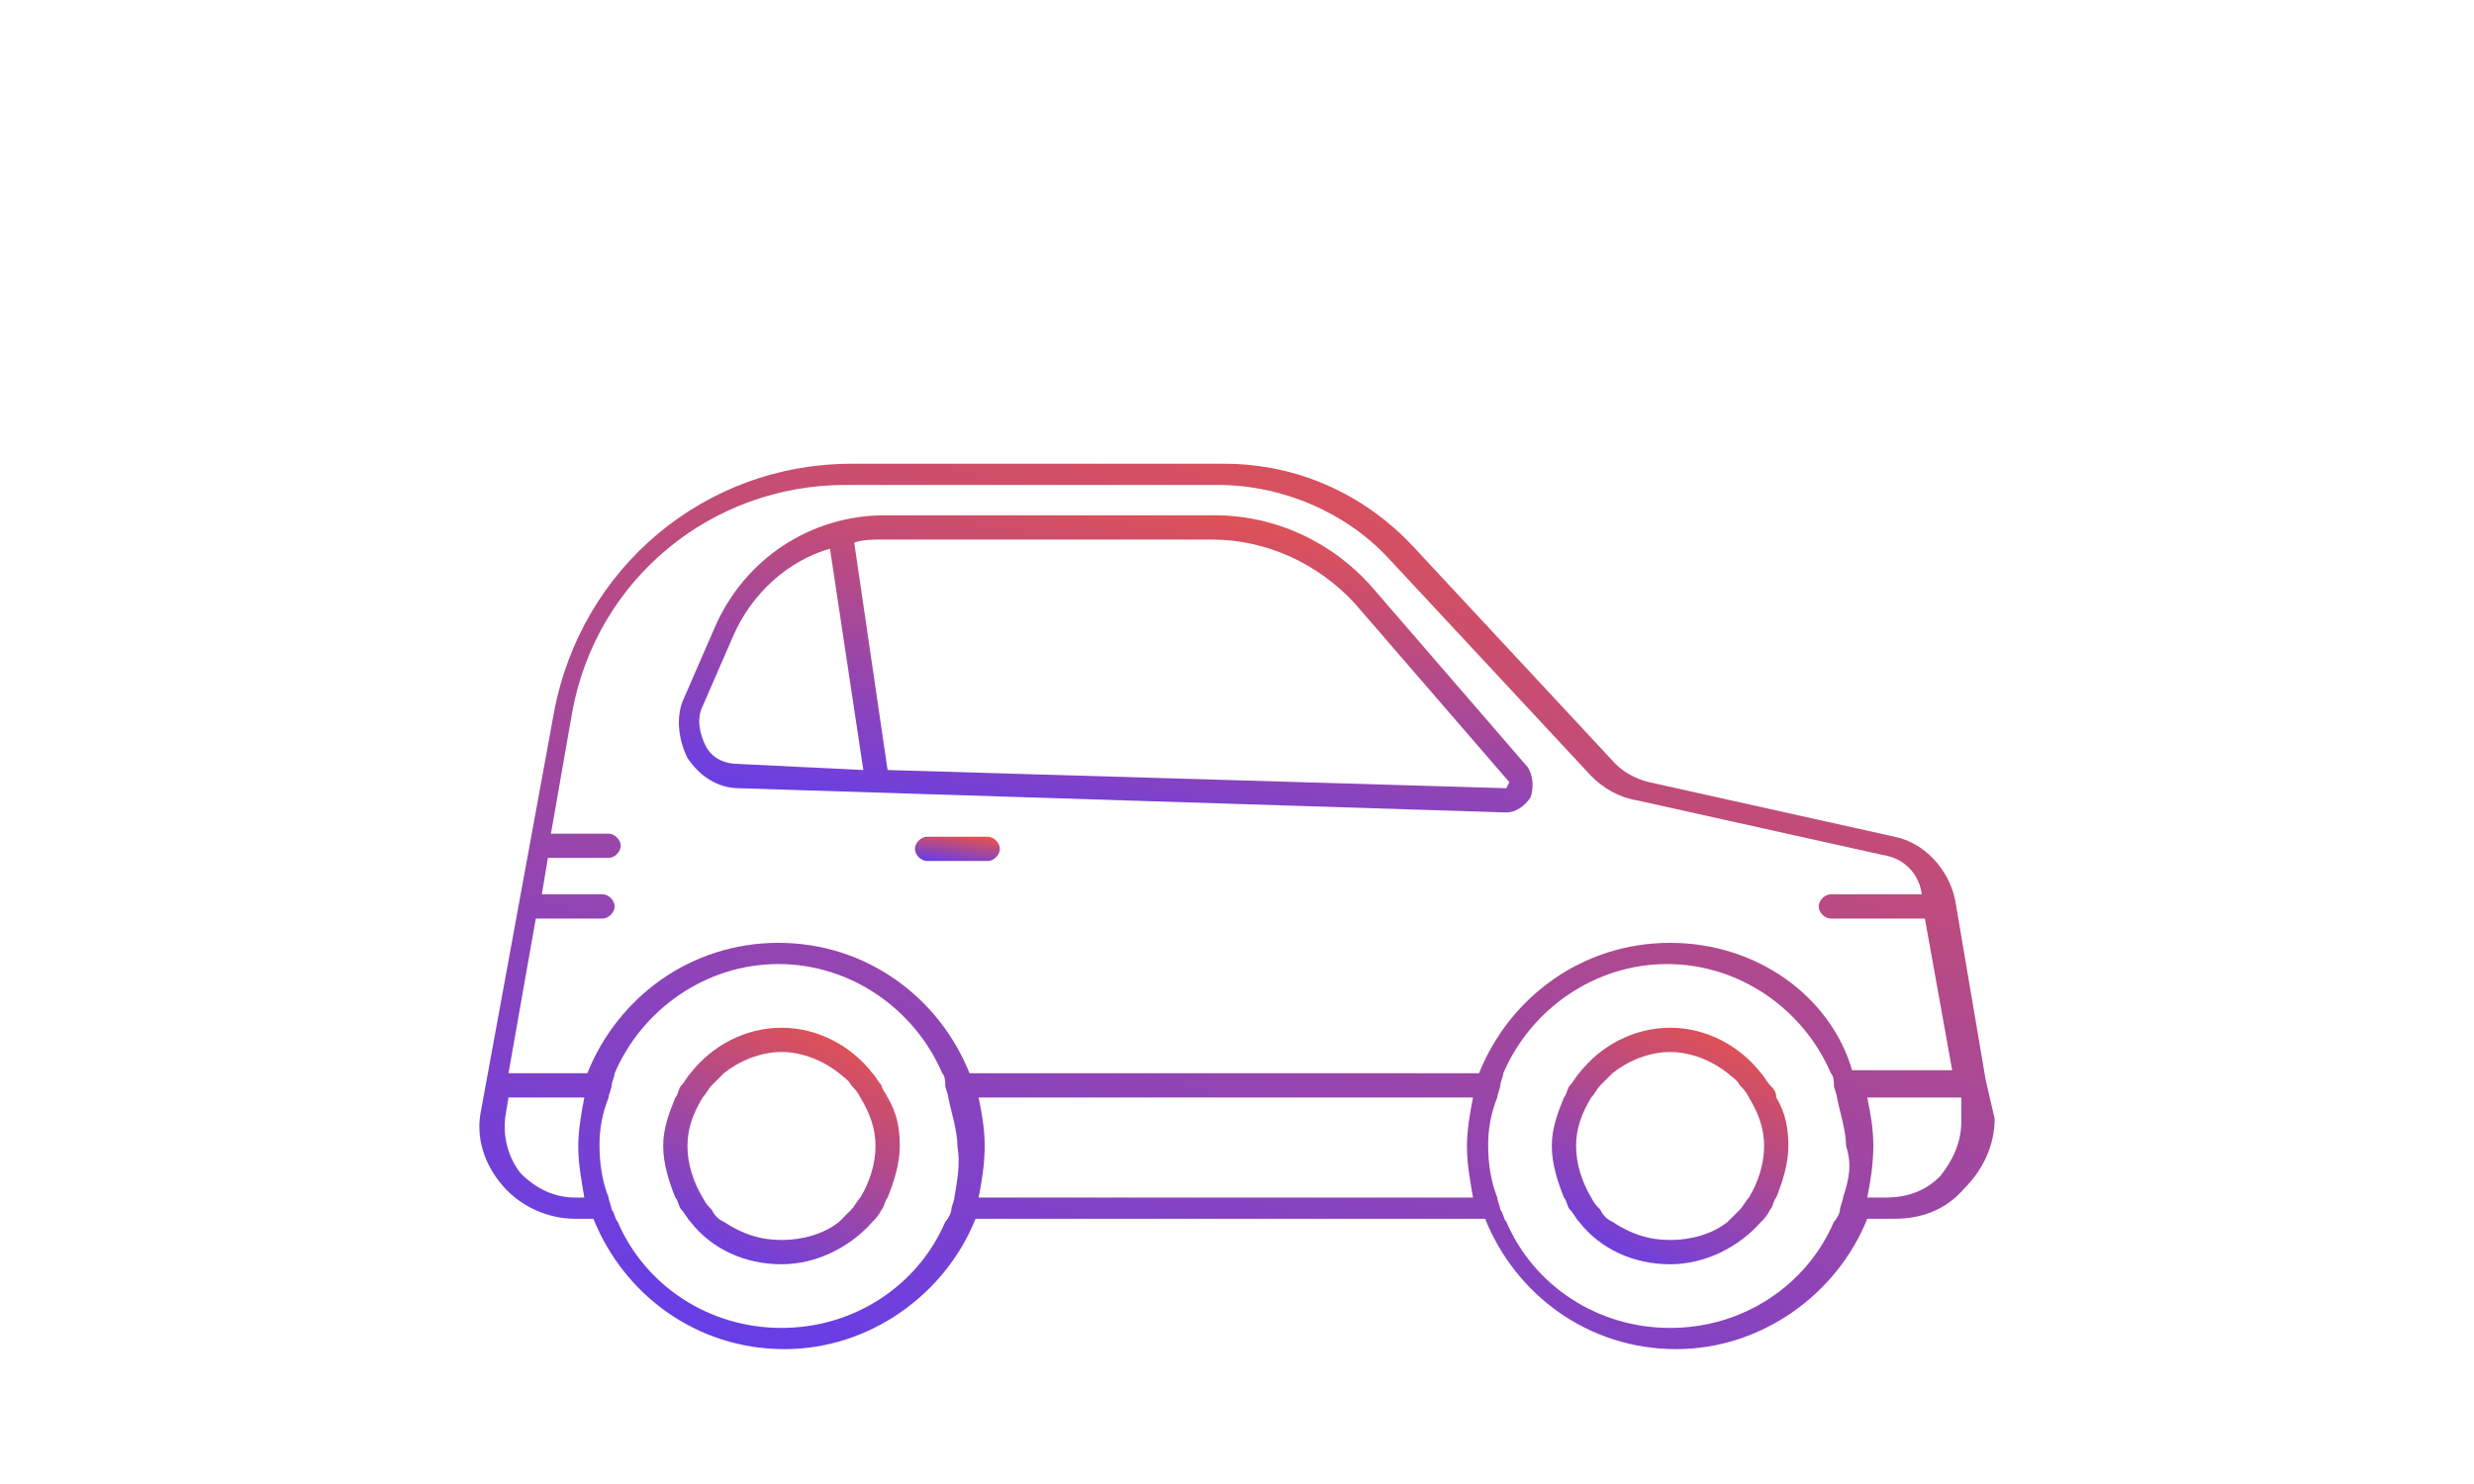
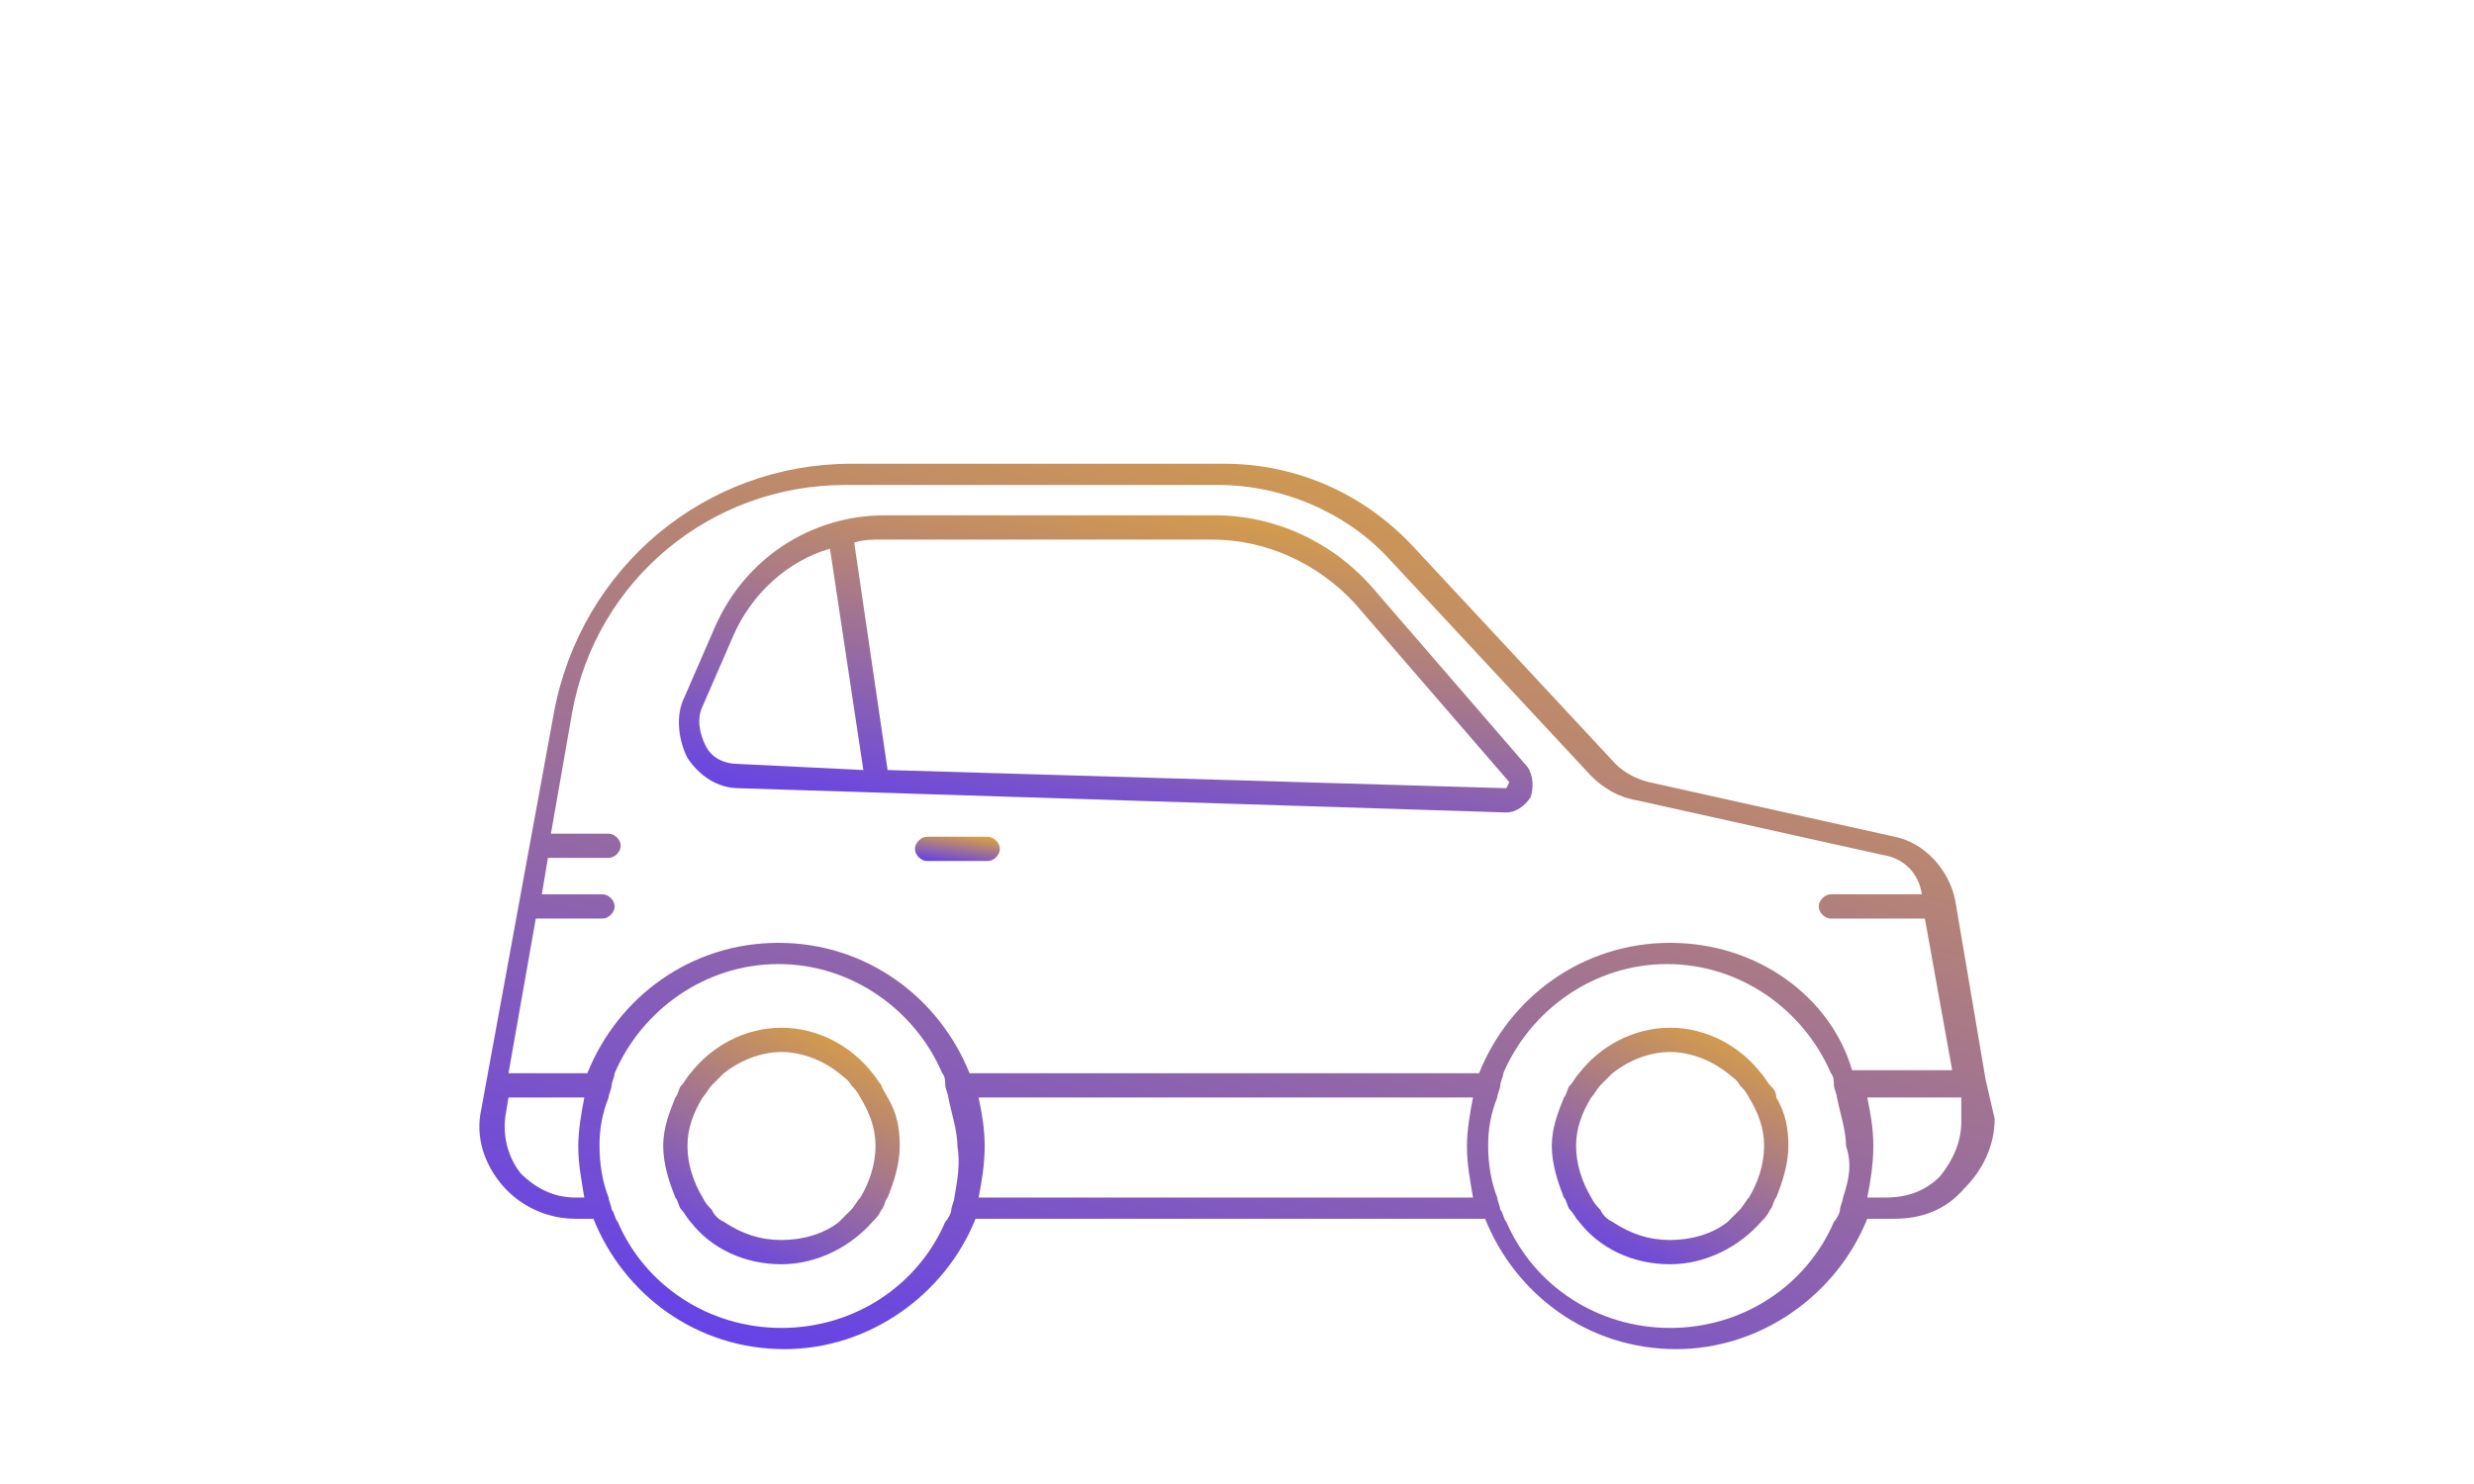
<svg xmlns="http://www.w3.org/2000/svg" xmlns:xlink="http://www.w3.org/1999/xlink" width="160" height="96" fill="none">
  <path d="M128.412 69.819l-1.962-11.573c-.392-1.962-1.961-3.727-3.923-4.119l-15.888-3.531c-.785-.196-1.569-.588-2.158-1.177L91.339 35.296C88.201 31.962 83.886 30 79.178 30H55.051c-9.415 0-17.458 6.669-19.223 16.084L31.121 71.78c-.392 1.765.196 3.531 1.373 4.904s2.942 2.158 4.707 2.158h1.177c1.962 4.904 6.669 8.434 12.358 8.434 5.492 0 10.396-3.531 12.357-8.434h32.953c1.962 4.904 6.669 8.434 12.357 8.434 5.492 0 10.396-3.531 12.358-8.434h1.765c1.765 0 3.335-.588 4.511-1.962 1.177-1.177 1.962-2.746 1.962-4.511l-.588-2.55zm-91.21 7.65c-1.373 0-2.55-.588-3.531-1.569-.785-.981-1.177-2.354-.981-3.727l.196-1.177h4.904c-.196.981-.392 2.158-.392 3.138 0 1.177.196 2.158.392 3.335h-.589zm24.519 0c0 .196-.196.588-.196.785s-.196.588-.392.785c-1.765 4.119-5.884 6.865-10.592 6.865s-8.827-2.746-10.592-6.865c-.196-.196-.196-.588-.392-.785 0-.196-.196-.588-.196-.785-.392-.981-.589-2.158-.589-3.335a8.13 8.13 0 0 1 .589-3.138c0-.196.196-.588.196-.785s.196-.588.196-.785c1.765-4.119 5.884-7.061 10.592-7.061s8.827 2.942 10.592 7.061c.196.196.196.589.196.785s.196.588.196.785c.196.981.589 2.158.589 3.138.196 1.177 0 2.158-.196 3.335zm1.569 0c.196-.981.392-2.158.392-3.335s-.196-2.158-.392-3.138h31.973c-.196.981-.392 2.158-.392 3.138 0 1.177.196 2.158.392 3.335H63.29zm55.902 0c0 .196-.196.588-.196.785s-.196.588-.392.785c-1.765 4.119-5.884 6.865-10.592 6.865s-8.827-2.746-10.592-6.865c-.196-.196-.196-.588-.392-.785 0-.196-.196-.588-.196-.785-.392-.981-.588-2.158-.588-3.335a8.13 8.13 0 0 1 .588-3.138c0-.196.196-.588.196-.785s.196-.588.196-.785c1.765-4.119 5.884-7.061 10.592-7.061s8.827 2.942 10.592 7.061c.196.196.196.589.196.785s.196.588.196.785c.196.981.589 2.158.589 3.138.392 1.177.196 2.158-.197 3.335zm-11.18-16.477c-5.688 0-10.396 3.531-12.358 8.434H62.701c-1.962-4.904-6.669-8.434-12.358-8.434s-10.396 3.531-12.357 8.434h-5.1l1.765-10.004h4.315c.392 0 .785-.392.785-.785s-.392-.785-.785-.785h-3.923l.392-2.354h3.923c.392 0 .785-.392.785-.784s-.392-.785-.785-.785h-3.727l1.373-7.846c1.569-8.631 9.023-14.711 17.654-14.711h24.126c4.119 0 8.238 1.765 10.984 4.708l13.142 14.123c.785.785 1.765 1.373 2.942 1.569l15.889 3.531c1.373.196 2.353 1.177 2.549 2.55h-5.884c-.392 0-.785.392-.785.785s.393.785.785.785h6.081l1.765 9.807h-6.473c-1.373-4.708-6.081-8.238-11.769-8.238zm18.83 11.573c0 1.373-.588 2.55-1.373 3.531-.98.981-2.157 1.373-3.53 1.373h-1.177c.196-.981.392-2.158.392-3.335s-.196-2.158-.392-3.138h6.08v1.569z" fill="url(#A)" />
  <path d="M63.88 54.129h-3.923c-.392 0-.785.392-.785.785s.392.785.785.785h3.923c.392 0 .785-.392.785-.785s-.392-.785-.785-.785z" fill="url(#B)" />
  <path d="M114.482 70.211c-.196-.196-.392-.588-.588-.785-1.373-1.765-3.531-2.942-5.885-2.942s-4.511 1.177-5.884 2.942c-.196.196-.393.589-.589.785s-.196.588-.392.785c-.392.981-.785 1.962-.785 3.138s.393 2.354.785 3.335c.196.196.196.588.392.785s.393.588.589.785c1.373 1.765 3.53 2.746 5.884 2.746s4.512-1.177 5.885-2.746c.196-.196.392-.392.588-.785.196-.196.196-.588.393-.785.392-.981.784-2.158.784-3.335s-.196-2.158-.784-3.138c0-.392-.197-.588-.393-.785zm-1.373 7.258c-.196.196-.392.588-.588.785l-.785.785c-.981.785-2.354 1.177-3.727 1.177s-2.55-.392-3.727-1.177a1.53 1.53 0 0 1-.784-.785c-.196-.196-.393-.392-.589-.785-.588-.981-.98-2.158-.98-3.335s.392-2.158.98-3.138c.196-.196.393-.588.589-.785l.784-.785c.981-.785 2.354-1.373 3.727-1.373s2.746.588 3.727 1.373c.196.196.589.392.785.785.196.196.392.392.588.785.589.981.981 1.962.981 3.138s-.392 2.354-.981 3.335z" fill="url(#C)" />
  <path d="M57.014 70.211c-.196-.196-.392-.588-.589-.785-1.373-1.765-3.531-2.942-5.885-2.942s-4.511 1.177-5.884 2.942c-.196.196-.392.589-.588.785s-.196.588-.392.785c-.392.981-.785 1.962-.785 3.138s.392 2.354.785 3.335c.196.196.196.588.392.785s.392.588.588.785c1.373 1.765 3.531 2.746 5.884 2.746s4.512-1.177 5.885-2.746c.196-.196.392-.392.589-.785.196-.196.196-.588.392-.785.392-.981.785-2.158.785-3.335s-.196-2.158-.785-3.138c-.196-.392-.392-.588-.392-.785zm-1.373 7.258c-.196.196-.392.588-.588.785l-.785.785c-.981.785-2.354 1.177-3.727 1.177s-2.55-.392-3.727-1.177a1.53 1.53 0 0 1-.785-.785c-.196-.196-.392-.392-.588-.785-.589-.981-.981-2.158-.981-3.335s.392-2.158.981-3.138c.196-.196.392-.588.588-.785l.785-.785c.981-.785 2.354-1.373 3.727-1.373s2.746.588 3.727 1.373c.196.196.589.392.785.785.196.196.392.392.588.785.589.981.981 1.962.981 3.138s-.392 2.354-.981 3.335z" fill="url(#D)" />
  <path d="M98.791 49.616L88.788 38.044c-2.55-2.942-6.277-4.708-10.2-4.708H57.207c-4.708 0-9.023 2.746-10.984 7.258l-1.962 4.511c-.589 1.177-.392 2.746.196 3.923.785 1.177 1.961 1.962 3.335 1.962l49.626 1.569c.588 0 1.177-.392 1.569-.981.196-.588.196-1.373-.196-1.962zm-50.999-.196c-.981 0-1.765-.392-2.158-1.177s-.588-1.765-.196-2.55l1.962-4.511c1.177-2.746 3.531-4.904 6.277-5.688l2.158 14.319-8.042-.392zm49.626 1.569l-40.015-1.177-2.158-14.711c.589-.196 1.177-.196 1.765-.196h21.38c3.531 0 6.865 1.569 9.219 4.119l10.004 11.573-.196.392z" fill="url(#E)" />
  <defs>
    <linearGradient id="A" x1="31" y1="87.276" x2="55.728" y2="1.33" xlink:href="#F">
      <stop stop-color="#5d3cf2" />
-       <stop offset="1" stop-color="#fd5631" />
+       <stop offset="1" stop-color="#efb225" />
    </linearGradient>
    <linearGradient id="B" x1="59.172" y1="55.698" x2="59.524" y2="53.198" xlink:href="#F">
      <stop stop-color="#5d3cf2" />
-       <stop offset="1" stop-color="#fd5631" />
+       <stop offset="1" stop-color="#efb225" />
    </linearGradient>
    <linearGradient id="C" x1="100.359" y1="81.784" x2="110.21" y2="61.775" xlink:href="#F">
      <stop stop-color="#5d3cf2" />
-       <stop offset="1" stop-color="#fd5631" />
+       <stop offset="1" stop-color="#efb225" />
    </linearGradient>
    <linearGradient id="D" x1="42.891" y1="81.784" x2="52.741" y2="61.775" xlink:href="#F">
      <stop stop-color="#5d3cf2" />
-       <stop offset="1" stop-color="#fd5631" />
+       <stop offset="1" stop-color="#efb225" />
    </linearGradient>
    <linearGradient id="E" x1="43.906" y1="52.559" x2="49.107" y2="22.217" xlink:href="#F">
      <stop stop-color="#5d3cf2" />
-       <stop offset="1" stop-color="#fd5631" />
+       <stop offset="1" stop-color="#efb225" />
    </linearGradient>
    <linearGradient id="F" gradientUnits="userSpaceOnUse" />
  </defs>
</svg>
